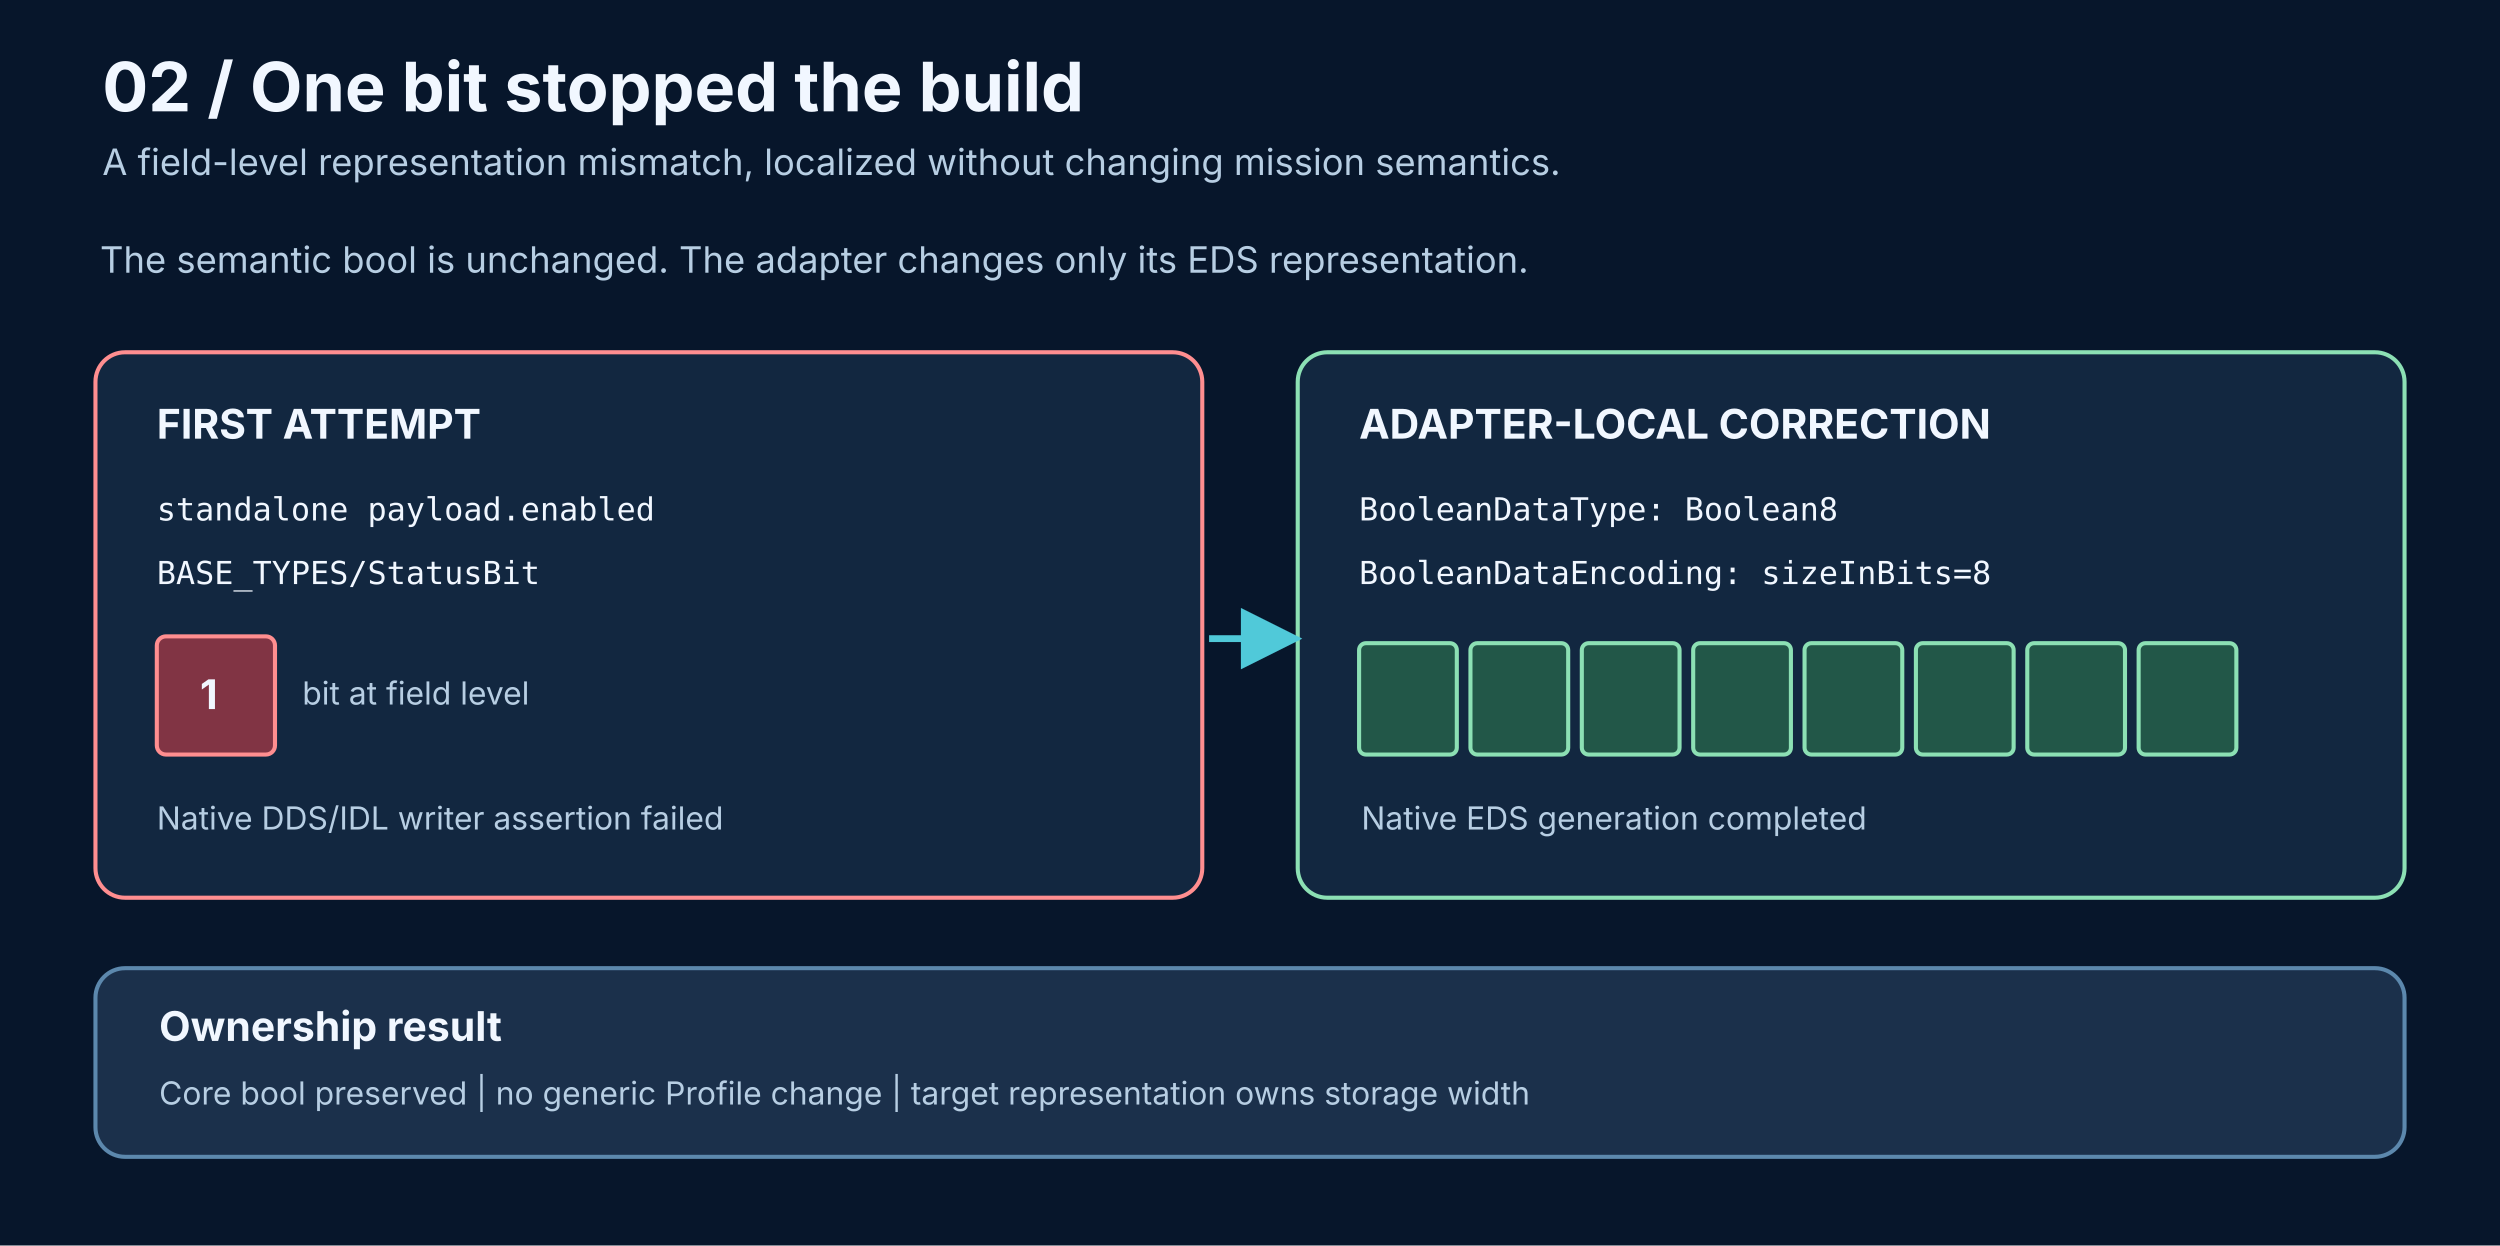
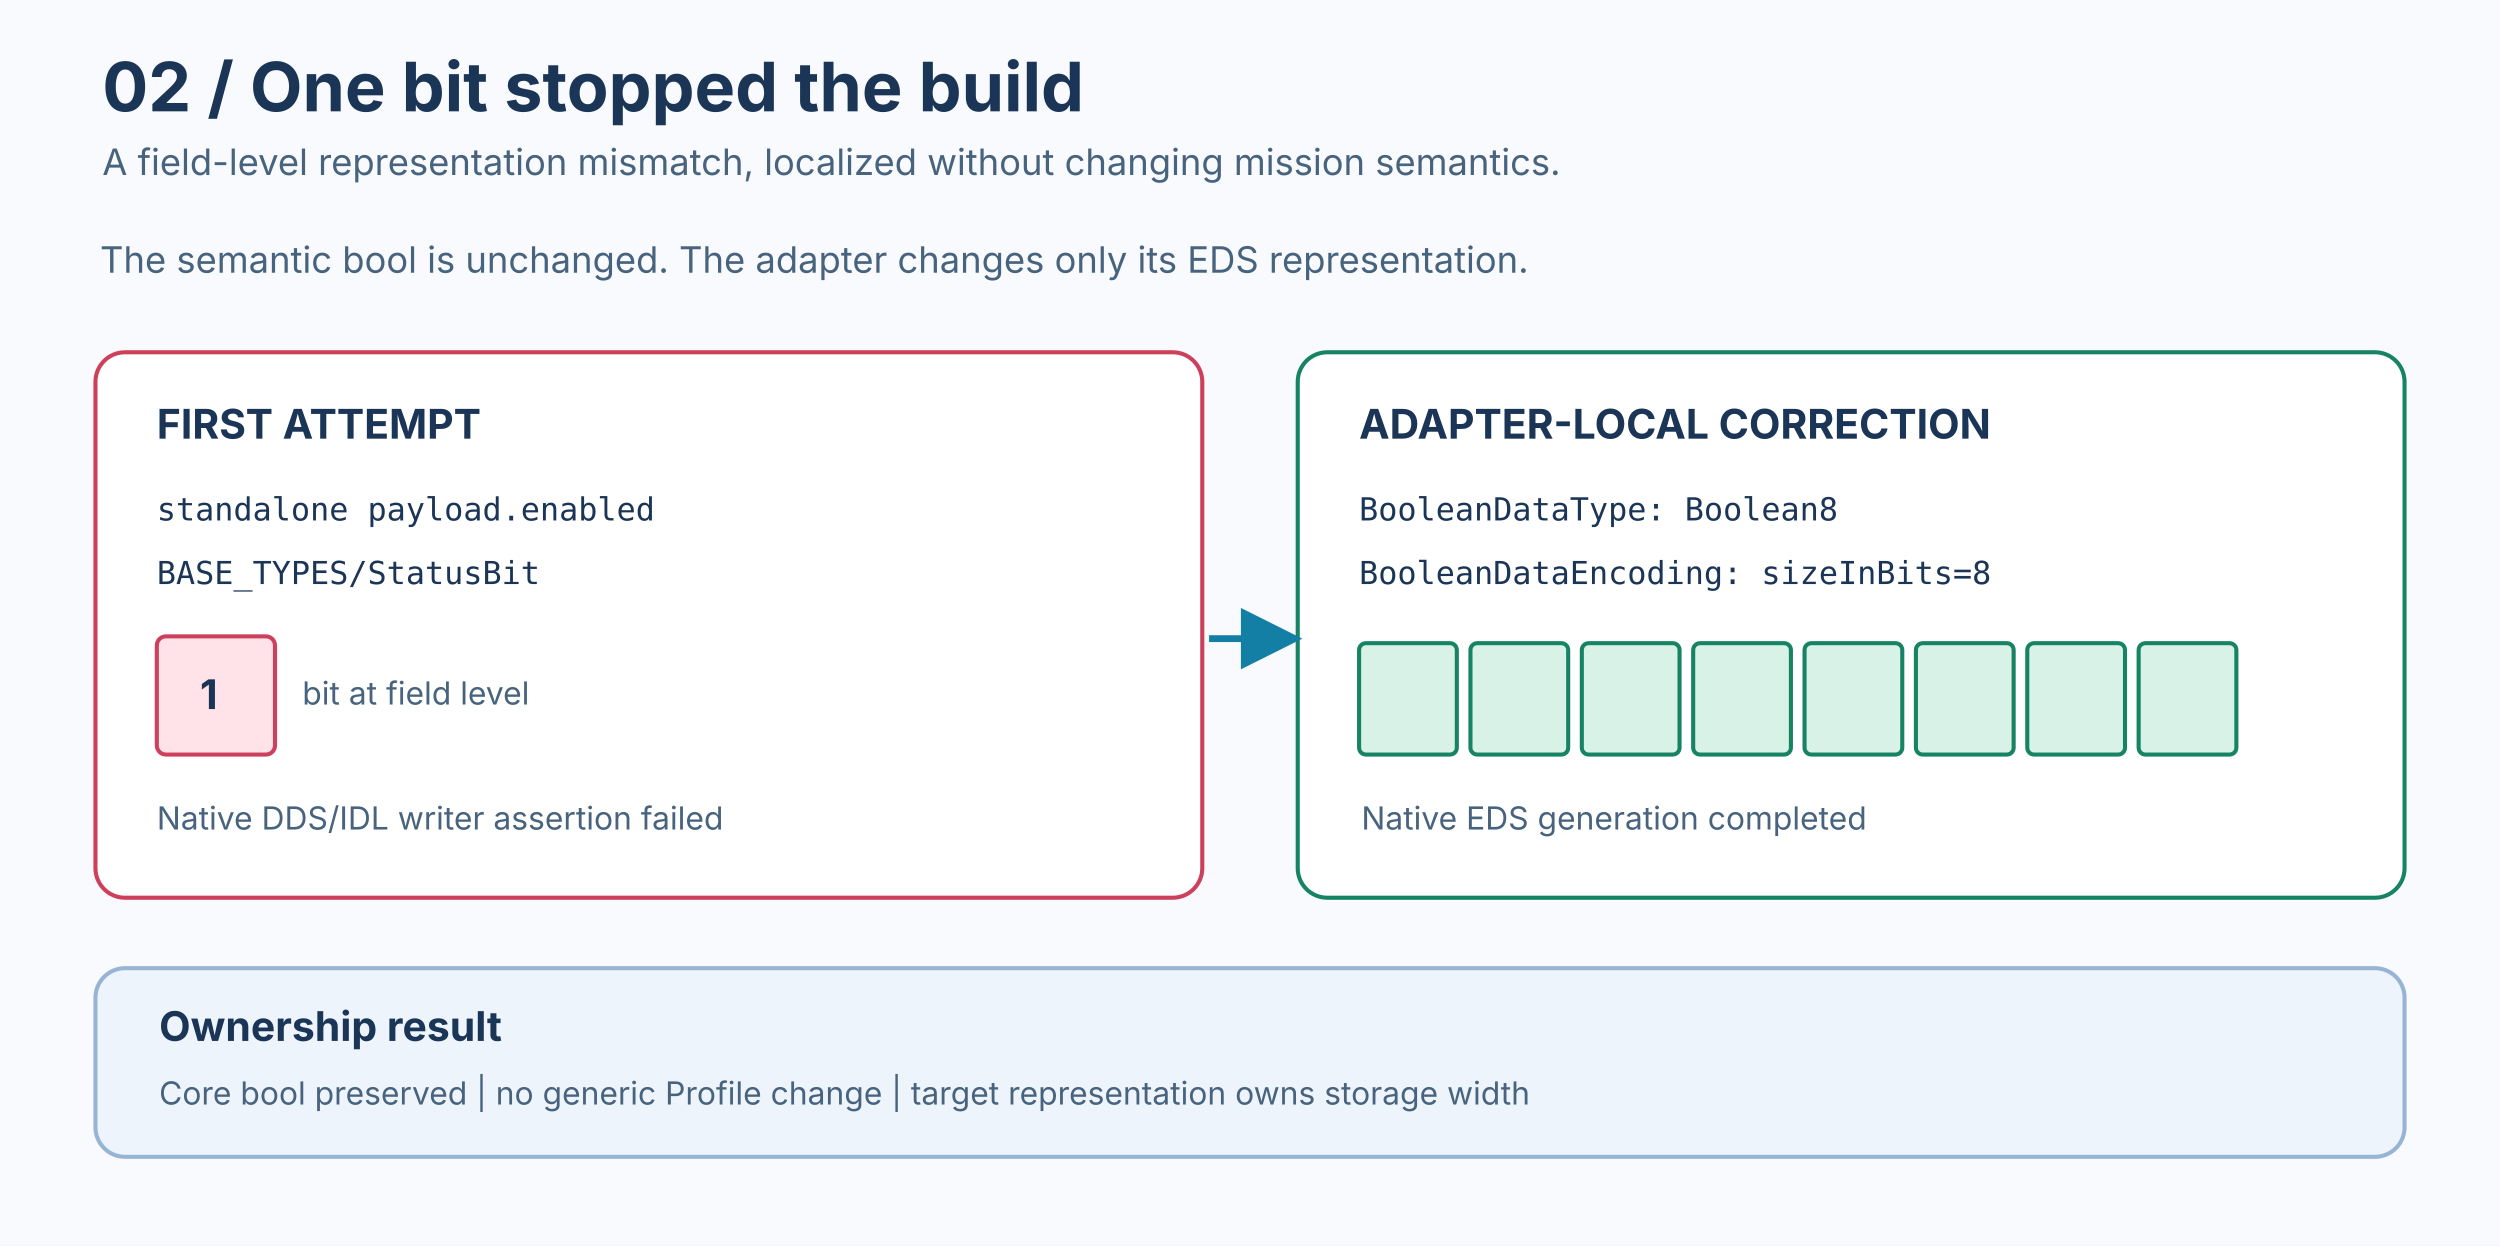
<svg xmlns="http://www.w3.org/2000/svg" width="1100" height="548" viewBox="0 0 1100 548" role="img" aria-labelledby="title desc">
  <defs>
    <marker id="tip" markerWidth="9" markerHeight="9" refX="7" refY="4.5" orient="auto">
-       <path d="M0,0 L9,4.5 L0,9 Z" fill="#50c9d9" />
+       <path d="M0,0 L9,4.5 L0,9 Z" fill="#147FA5" />
    </marker>
-     <style>text{font-family:Inter,DejaVu Sans,Arial,sans-serif} .heading{font-weight:700;font-size:30px;fill:#f1f7ff} .sub{font-size:16px;fill:#b7cee3} .box-title{font-weight:700;font-size:18px;fill:#f1f7ff} .small{font-size:14px;fill:#b7cee3} .mono{font-family:DejaVu Sans Mono,monospace;font-size:14px;fill:#f1f7ff} .pill{font-size:13px;font-weight:700;fill:#f1f7ff} .arrow{fill:none;stroke:#50c9d9;stroke-width:3;marker-end:url(#tip)} </style>
+     <style>text{font-family:Inter,DejaVu Sans,Arial,sans-serif} .heading{font-weight:700;font-size:30px;fill:#1B3557} .sub{font-size:16px;fill:#48637D} .box-title{font-weight:700;font-size:18px;fill:#1B3557} .small{font-size:14px;fill:#48637D} .mono{font-family:DejaVu Sans Mono,monospace;font-size:14px;fill:#1B3557} .pill{font-size:13px;font-weight:700;fill:#1B3557} .arrow{fill:none;stroke:#147FA5;stroke-width:3;marker-end:url(#tip)} </style>
  </defs>
-   <rect width="1100" height="548" fill="#07162b" />
+   <rect width="1100" height="548" fill="#F8FAFD" />
  <text x="45" y="49" class="heading">02 / One bit stopped the build</text>
  <text x="45" y="77" class="sub">A field-level representation mismatch, localized without changing mission semantics.</text>
  <text x="44" y="120" class="sub">The semantic bool is unchanged. The adapter changes only its EDS representation.</text>
-   <rect x="42" y="155" width="487" height="240" rx="13" fill="#122740" stroke="#ff8e90" stroke-width="1.8" />
-   <text x="69" y="193" class="box-title" fill="#ff8e90">FIRST ATTEMPT</text>
+   <rect x="42" y="155" width="487" height="240" rx="13" fill="#FFFFFF" stroke="#CD405B" stroke-width="1.8" />
+   <text x="69" y="193" class="box-title" fill="#CD405B">FIRST ATTEMPT</text>
  <text x="69" y="229" class="mono">standalone payload.enabled</text>
  <text x="69" y="257" class="mono">BASE_TYPES/StatusBit</text>
-   <rect x="69" y="280" width="52" height="52" rx="4" fill="#813444" stroke="#ff8e90" stroke-width="1.8" />
+   <rect x="69" y="280" width="52" height="52" rx="4" fill="#FFE3E8" stroke="#CD405B" stroke-width="1.8" />
  <text x="88" y="312" class="box-title">1</text>
  <text x="133" y="310" class="small">bit at field level</text>
-   <text x="69" y="365" class="small" fill="#ff8e90">Native DDS/IDL writer assertion failed</text>
-   <rect x="571" y="155" width="487" height="240" rx="13" fill="#122740" stroke="#8ce0b4" stroke-width="1.8" />
-   <text x="598" y="193" class="box-title" fill="#8ce0b4">ADAPTER-LOCAL CORRECTION</text>
+   <text x="69" y="365" class="small" fill="#CD405B">Native DDS/IDL writer assertion failed</text>
+   <rect x="571" y="155" width="487" height="240" rx="13" fill="#FFFFFF" stroke="#168362" stroke-width="1.8" />
+   <text x="598" y="193" class="box-title" fill="#168362">ADAPTER-LOCAL CORRECTION</text>
  <text x="598" y="229" class="mono">BooleanDataType: Boolean8</text>
  <text x="598" y="257" class="mono">BooleanDataEncoding: sizeInBits=8</text>
-   <rect x="598" y="283" width="43" height="49" rx="3" fill="#225748" stroke="#8ce0b4" stroke-width="1.8" />
-   <rect x="647" y="283" width="43" height="49" rx="3" fill="#225748" stroke="#8ce0b4" stroke-width="1.8" />
-   <rect x="696" y="283" width="43" height="49" rx="3" fill="#225748" stroke="#8ce0b4" stroke-width="1.8" />
-   <rect x="745" y="283" width="43" height="49" rx="3" fill="#225748" stroke="#8ce0b4" stroke-width="1.8" />
-   <rect x="794" y="283" width="43" height="49" rx="3" fill="#225748" stroke="#8ce0b4" stroke-width="1.8" />
-   <rect x="843" y="283" width="43" height="49" rx="3" fill="#225748" stroke="#8ce0b4" stroke-width="1.8" />
-   <rect x="892" y="283" width="43" height="49" rx="3" fill="#225748" stroke="#8ce0b4" stroke-width="1.8" />
-   <rect x="941" y="283" width="43" height="49" rx="3" fill="#225748" stroke="#8ce0b4" stroke-width="1.8" />
-   <text x="599" y="365" class="small" fill="#8ce0b4">Native EDS generation completed</text>
-   <polyline points="532,281 567,281" class="arrow" style="stroke:#50c9d9;" />
-   <rect x="42" y="426" width="1016" height="83" rx="13" fill="#1b304b" stroke="#5c88ad" stroke-width="1.8" />
+   <rect x="598" y="283" width="43" height="49" rx="3" fill="#D9F2E7" stroke="#168362" stroke-width="1.8" />
+   <rect x="647" y="283" width="43" height="49" rx="3" fill="#D9F2E7" stroke="#168362" stroke-width="1.8" />
+   <rect x="696" y="283" width="43" height="49" rx="3" fill="#D9F2E7" stroke="#168362" stroke-width="1.8" />
+   <rect x="745" y="283" width="43" height="49" rx="3" fill="#D9F2E7" stroke="#168362" stroke-width="1.8" />
+   <rect x="794" y="283" width="43" height="49" rx="3" fill="#D9F2E7" stroke="#168362" stroke-width="1.8" />
+   <rect x="843" y="283" width="43" height="49" rx="3" fill="#D9F2E7" stroke="#168362" stroke-width="1.8" />
+   <rect x="892" y="283" width="43" height="49" rx="3" fill="#D9F2E7" stroke="#168362" stroke-width="1.8" />
+   <rect x="941" y="283" width="43" height="49" rx="3" fill="#D9F2E7" stroke="#168362" stroke-width="1.8" />
+   <text x="599" y="365" class="small" fill="#168362">Native EDS generation completed</text>
+   <polyline points="532,281 567,281" class="arrow" style="stroke:#147FA5;" />
+   <rect x="42" y="426" width="1016" height="83" rx="13" fill="#EEF4FB" stroke="#97B4D4" stroke-width="1.8" />
  <text x="70" y="458" class="box-title">Ownership result</text>
  <text x="70" y="486" class="small">Core bool preserved  |  no generic Profile change  |  target representation owns storage width</text>
</svg>
